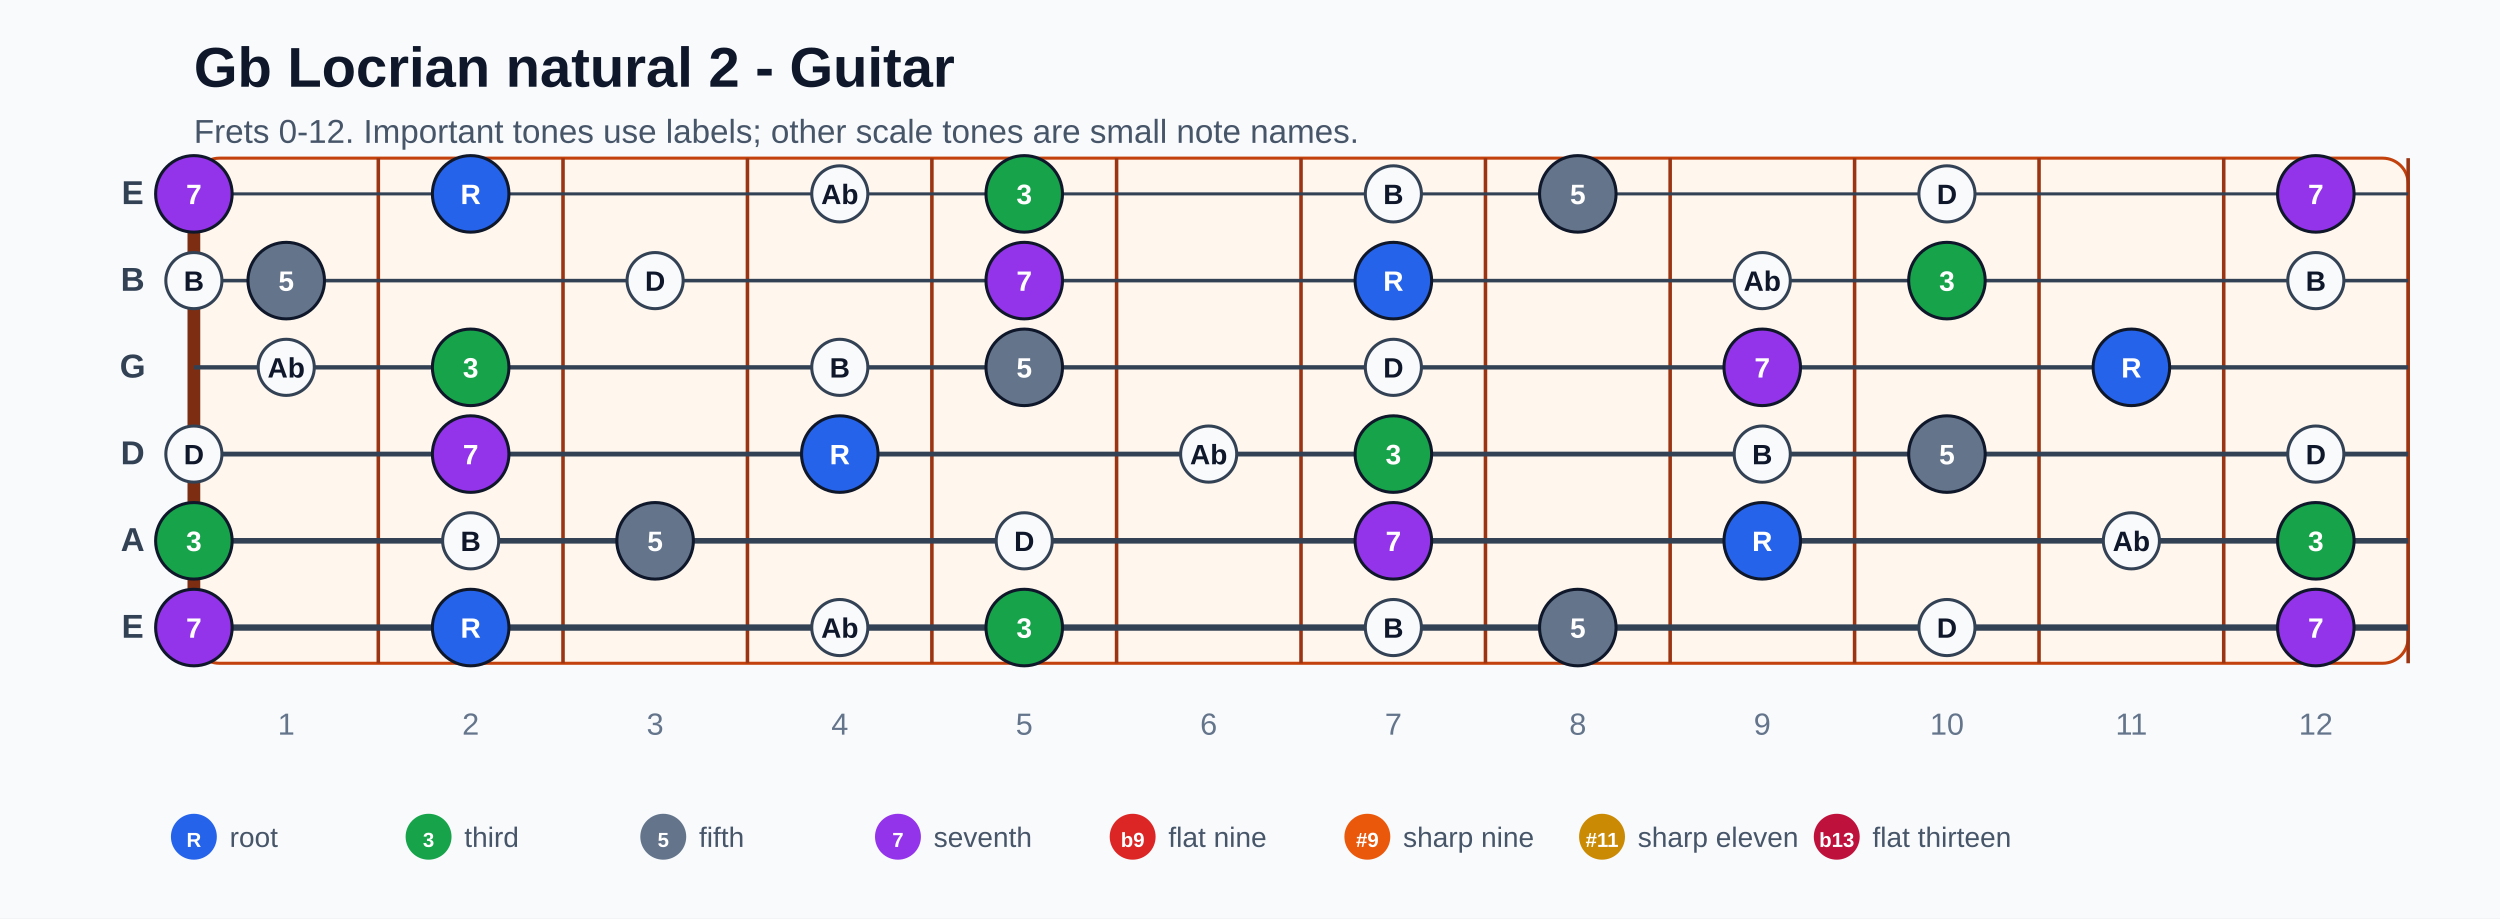
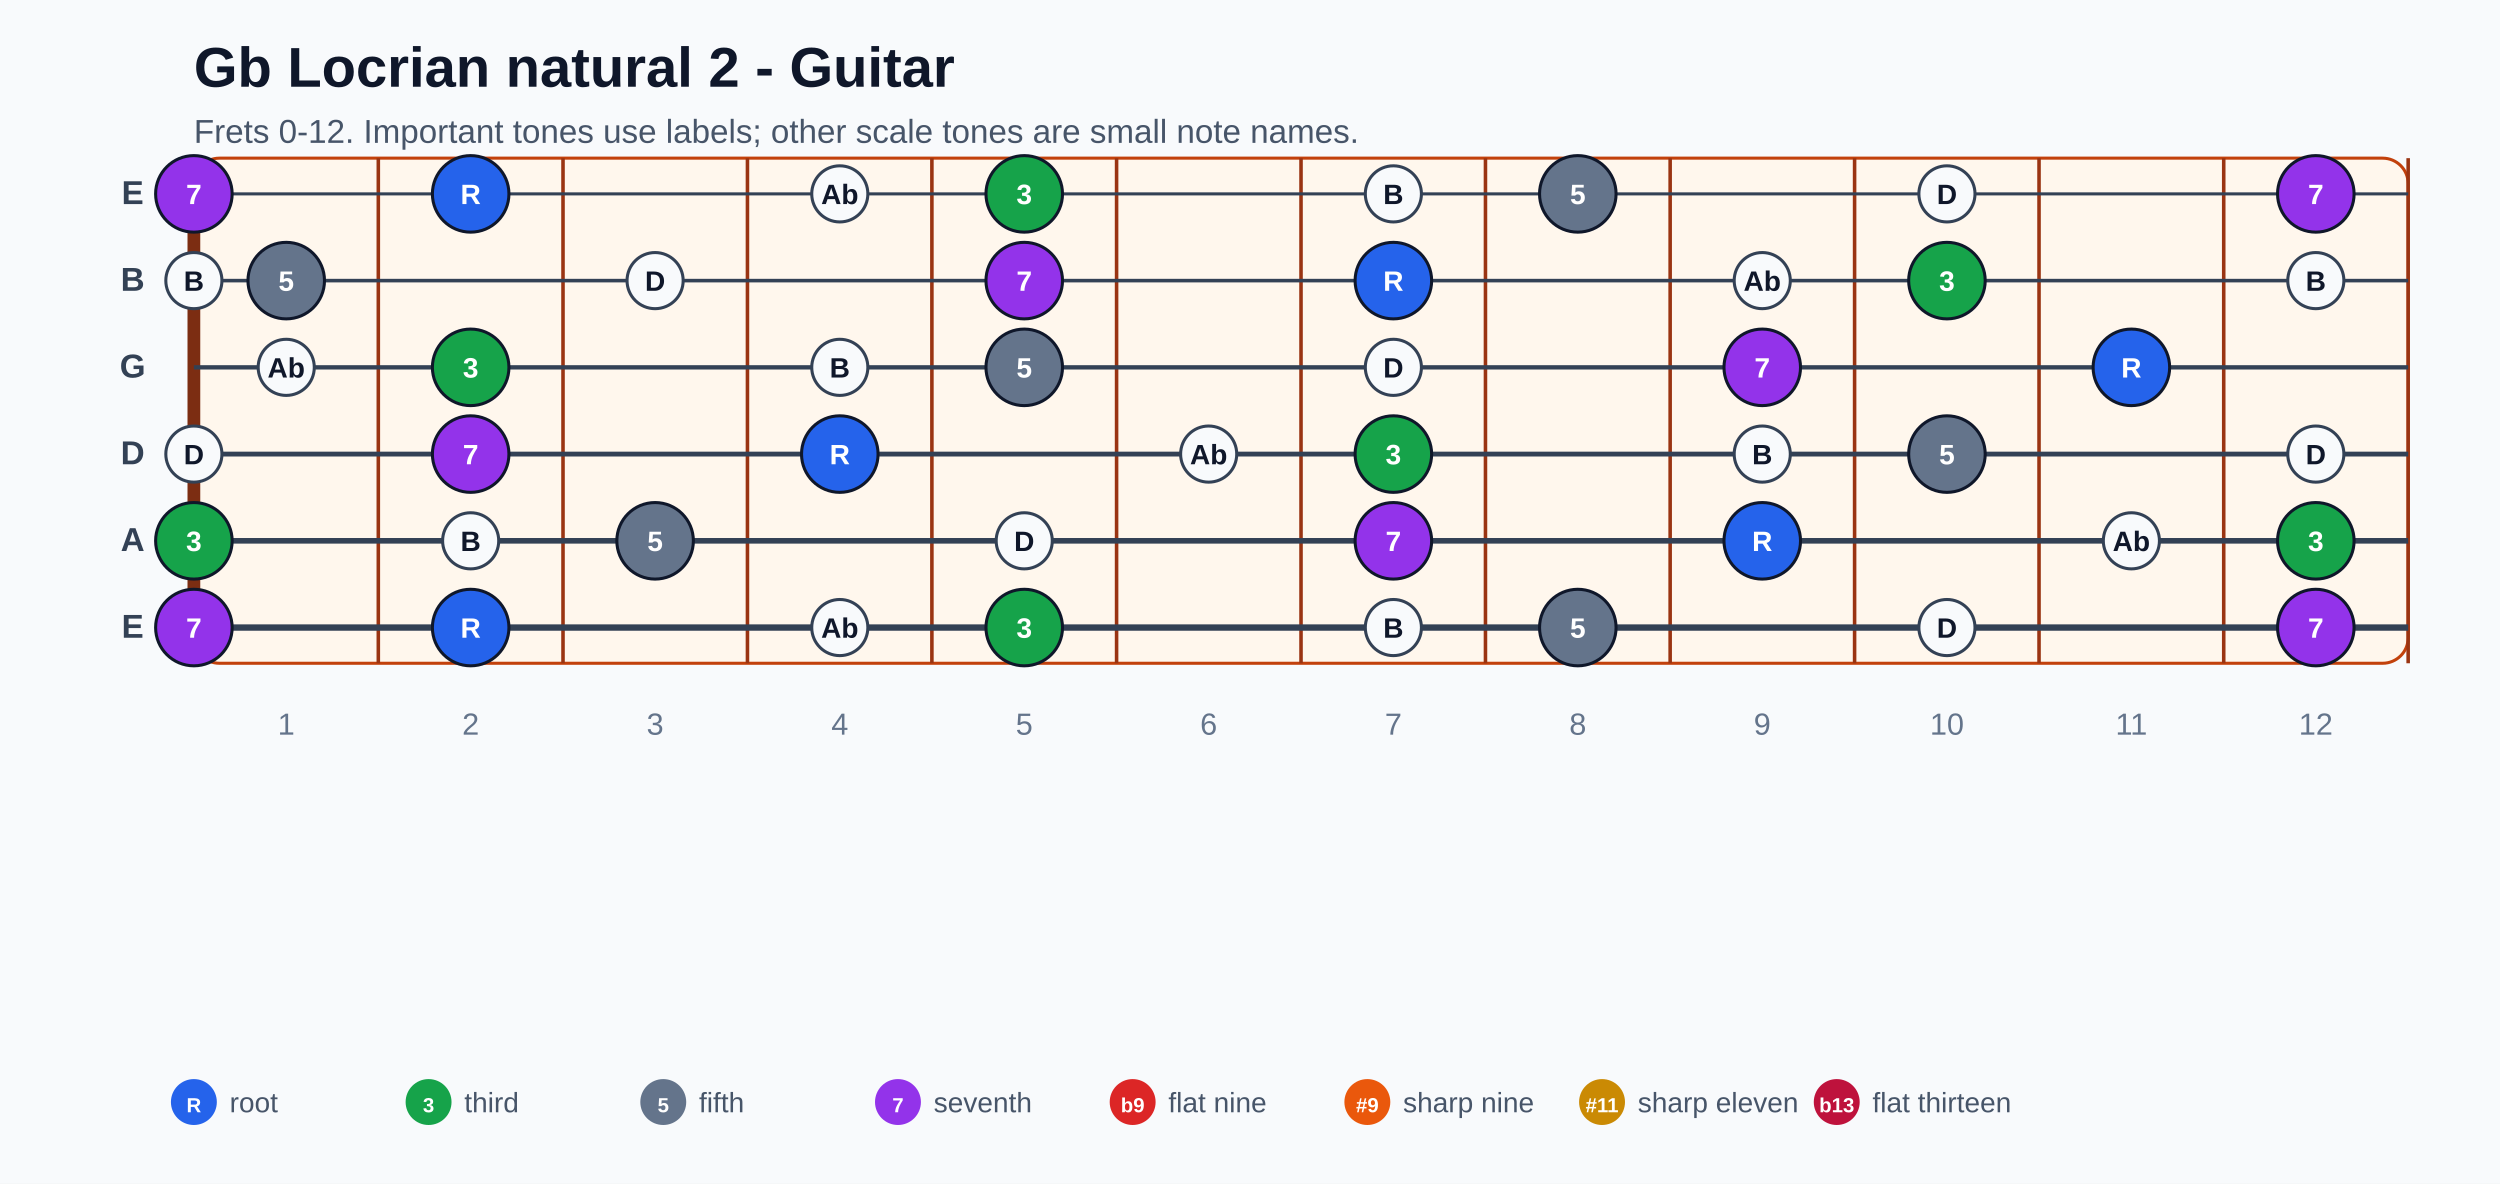
- <svg xmlns="http://www.w3.org/2000/svg" width="980" height="360" viewBox="0 0 980 360">
+ <svg xmlns="http://www.w3.org/2000/svg" width="980" height="464" viewBox="0 0 980 464">
  <rect width="100%" height="100%" fill="#f8fafc" />
  <text x="76" y="34" font-family="Arial, sans-serif" font-size="22" font-weight="700" fill="#0f172a">Gb Locrian natural 2 - Guitar</text>
  <text x="76" y="56" font-family="Arial, sans-serif" font-size="13" fill="#475569">Frets 0-12. Important tones use labels; other scale tones are small note names.</text>
  <rect x="76" y="62" width="868" height="198" rx="10" fill="#fff7ed" stroke="#c2410c" stroke-width="1.2" />
  <line x1="76.0" y1="62" x2="76.0" y2="260" stroke="#7c2d12" stroke-width="5" />
  <line x1="148.3" y1="62" x2="148.3" y2="260" stroke="#9a3412" stroke-width="1.4" />
  <text x="112.2" y="288" text-anchor="middle" font-family="Arial, sans-serif" font-size="12" fill="#64748b">1</text>
  <line x1="220.7" y1="62" x2="220.7" y2="260" stroke="#9a3412" stroke-width="1.4" />
  <text x="184.5" y="288" text-anchor="middle" font-family="Arial, sans-serif" font-size="12" fill="#64748b">2</text>
  <line x1="293.0" y1="62" x2="293.0" y2="260" stroke="#9a3412" stroke-width="1.4" />
  <text x="256.8" y="288" text-anchor="middle" font-family="Arial, sans-serif" font-size="12" fill="#64748b">3</text>
  <line x1="365.3" y1="62" x2="365.3" y2="260" stroke="#9a3412" stroke-width="1.4" />
  <text x="329.2" y="288" text-anchor="middle" font-family="Arial, sans-serif" font-size="12" fill="#64748b">4</text>
  <line x1="437.7" y1="62" x2="437.7" y2="260" stroke="#9a3412" stroke-width="1.4" />
  <text x="401.5" y="288" text-anchor="middle" font-family="Arial, sans-serif" font-size="12" fill="#64748b">5</text>
  <line x1="510.0" y1="62" x2="510.0" y2="260" stroke="#9a3412" stroke-width="1.4" />
  <text x="473.8" y="288" text-anchor="middle" font-family="Arial, sans-serif" font-size="12" fill="#64748b">6</text>
  <line x1="582.3" y1="62" x2="582.3" y2="260" stroke="#9a3412" stroke-width="1.4" />
  <text x="546.2" y="288" text-anchor="middle" font-family="Arial, sans-serif" font-size="12" fill="#64748b">7</text>
  <line x1="654.7" y1="62" x2="654.7" y2="260" stroke="#9a3412" stroke-width="1.4" />
  <text x="618.5" y="288" text-anchor="middle" font-family="Arial, sans-serif" font-size="12" fill="#64748b">8</text>
  <line x1="727.0" y1="62" x2="727.0" y2="260" stroke="#9a3412" stroke-width="1.4" />
  <text x="690.8" y="288" text-anchor="middle" font-family="Arial, sans-serif" font-size="12" fill="#64748b">9</text>
  <line x1="799.3" y1="62" x2="799.3" y2="260" stroke="#9a3412" stroke-width="1.4" />
  <text x="763.2" y="288" text-anchor="middle" font-family="Arial, sans-serif" font-size="12" fill="#64748b">10</text>
  <line x1="871.7" y1="62" x2="871.7" y2="260" stroke="#9a3412" stroke-width="1.4" />
  <text x="835.5" y="288" text-anchor="middle" font-family="Arial, sans-serif" font-size="12" fill="#64748b">11</text>
  <line x1="944.0" y1="62" x2="944.0" y2="260" stroke="#9a3412" stroke-width="1.4" />
  <text x="907.8" y="288" text-anchor="middle" font-family="Arial, sans-serif" font-size="12" fill="#64748b">12</text>
  <line x1="76" y1="76.0" x2="944" y2="76.0" stroke="#334155" stroke-width="1.2" />
  <text x="52" y="80.0" text-anchor="middle" font-family="Arial, sans-serif" font-size="13" font-weight="700" fill="#334155">E</text>
  <circle cx="76.0" cy="76.0" r="15" fill="#9333ea" stroke="#0f172a" stroke-width="1.2" />
  <text x="76.0" y="80.0" text-anchor="middle" font-family="Arial, sans-serif" font-size="11" font-weight="700" fill="#ffffff">7</text>
  <circle cx="184.5" cy="76.0" r="15" fill="#2563eb" stroke="#0f172a" stroke-width="1.2" />
  <text x="184.5" y="80.0" text-anchor="middle" font-family="Arial, sans-serif" font-size="11" font-weight="700" fill="#ffffff">R</text>
  <circle cx="329.2" cy="76.0" r="11" fill="#f8fafc" stroke="#334155" stroke-width="1.2" />
  <text x="329.2" y="80.0" text-anchor="middle" font-family="Arial, sans-serif" font-size="11" font-weight="700" fill="#0f172a">Ab</text>
  <circle cx="401.5" cy="76.0" r="15" fill="#16a34a" stroke="#0f172a" stroke-width="1.2" />
  <text x="401.5" y="80.0" text-anchor="middle" font-family="Arial, sans-serif" font-size="11" font-weight="700" fill="#ffffff">3</text>
  <circle cx="546.2" cy="76.0" r="11" fill="#f8fafc" stroke="#334155" stroke-width="1.2" />
  <text x="546.2" y="80.0" text-anchor="middle" font-family="Arial, sans-serif" font-size="11" font-weight="700" fill="#0f172a">B</text>
  <circle cx="618.5" cy="76.0" r="15" fill="#64748b" stroke="#0f172a" stroke-width="1.2" />
  <text x="618.5" y="80.0" text-anchor="middle" font-family="Arial, sans-serif" font-size="11" font-weight="700" fill="#ffffff">5</text>
  <circle cx="763.2" cy="76.0" r="11" fill="#f8fafc" stroke="#334155" stroke-width="1.2" />
  <text x="763.2" y="80.0" text-anchor="middle" font-family="Arial, sans-serif" font-size="11" font-weight="700" fill="#0f172a">D</text>
  <circle cx="907.8" cy="76.0" r="15" fill="#9333ea" stroke="#0f172a" stroke-width="1.2" />
  <text x="907.8" y="80.0" text-anchor="middle" font-family="Arial, sans-serif" font-size="11" font-weight="700" fill="#ffffff">7</text>
  <line x1="76" y1="110.0" x2="944" y2="110.0" stroke="#334155" stroke-width="1.4" />
  <text x="52" y="114.0" text-anchor="middle" font-family="Arial, sans-serif" font-size="13" font-weight="700" fill="#334155">B</text>
  <circle cx="76.0" cy="110.0" r="11" fill="#f8fafc" stroke="#334155" stroke-width="1.2" />
  <text x="76.0" y="114.0" text-anchor="middle" font-family="Arial, sans-serif" font-size="11" font-weight="700" fill="#0f172a">B</text>
  <circle cx="112.2" cy="110.0" r="15" fill="#64748b" stroke="#0f172a" stroke-width="1.2" />
  <text x="112.2" y="114.0" text-anchor="middle" font-family="Arial, sans-serif" font-size="11" font-weight="700" fill="#ffffff">5</text>
  <circle cx="256.8" cy="110.0" r="11" fill="#f8fafc" stroke="#334155" stroke-width="1.2" />
  <text x="256.8" y="114.0" text-anchor="middle" font-family="Arial, sans-serif" font-size="11" font-weight="700" fill="#0f172a">D</text>
  <circle cx="401.5" cy="110.0" r="15" fill="#9333ea" stroke="#0f172a" stroke-width="1.2" />
  <text x="401.5" y="114.0" text-anchor="middle" font-family="Arial, sans-serif" font-size="11" font-weight="700" fill="#ffffff">7</text>
  <circle cx="546.2" cy="110.0" r="15" fill="#2563eb" stroke="#0f172a" stroke-width="1.2" />
  <text x="546.2" y="114.0" text-anchor="middle" font-family="Arial, sans-serif" font-size="11" font-weight="700" fill="#ffffff">R</text>
  <circle cx="690.8" cy="110.0" r="11" fill="#f8fafc" stroke="#334155" stroke-width="1.2" />
  <text x="690.8" y="114.0" text-anchor="middle" font-family="Arial, sans-serif" font-size="11" font-weight="700" fill="#0f172a">Ab</text>
  <circle cx="763.2" cy="110.0" r="15" fill="#16a34a" stroke="#0f172a" stroke-width="1.2" />
  <text x="763.2" y="114.0" text-anchor="middle" font-family="Arial, sans-serif" font-size="11" font-weight="700" fill="#ffffff">3</text>
  <circle cx="907.8" cy="110.0" r="11" fill="#f8fafc" stroke="#334155" stroke-width="1.2" />
  <text x="907.8" y="114.0" text-anchor="middle" font-family="Arial, sans-serif" font-size="11" font-weight="700" fill="#0f172a">B</text>
  <line x1="76" y1="144.0" x2="944" y2="144.0" stroke="#334155" stroke-width="1.7" />
  <text x="52" y="148.0" text-anchor="middle" font-family="Arial, sans-serif" font-size="13" font-weight="700" fill="#334155">G</text>
  <circle cx="112.2" cy="144.0" r="11" fill="#f8fafc" stroke="#334155" stroke-width="1.2" />
  <text x="112.2" y="148.0" text-anchor="middle" font-family="Arial, sans-serif" font-size="11" font-weight="700" fill="#0f172a">Ab</text>
  <circle cx="184.5" cy="144.0" r="15" fill="#16a34a" stroke="#0f172a" stroke-width="1.2" />
  <text x="184.5" y="148.0" text-anchor="middle" font-family="Arial, sans-serif" font-size="11" font-weight="700" fill="#ffffff">3</text>
  <circle cx="329.2" cy="144.0" r="11" fill="#f8fafc" stroke="#334155" stroke-width="1.2" />
  <text x="329.2" y="148.0" text-anchor="middle" font-family="Arial, sans-serif" font-size="11" font-weight="700" fill="#0f172a">B</text>
  <circle cx="401.5" cy="144.0" r="15" fill="#64748b" stroke="#0f172a" stroke-width="1.2" />
  <text x="401.5" y="148.0" text-anchor="middle" font-family="Arial, sans-serif" font-size="11" font-weight="700" fill="#ffffff">5</text>
  <circle cx="546.2" cy="144.0" r="11" fill="#f8fafc" stroke="#334155" stroke-width="1.2" />
  <text x="546.2" y="148.0" text-anchor="middle" font-family="Arial, sans-serif" font-size="11" font-weight="700" fill="#0f172a">D</text>
  <circle cx="690.8" cy="144.0" r="15" fill="#9333ea" stroke="#0f172a" stroke-width="1.2" />
  <text x="690.8" y="148.0" text-anchor="middle" font-family="Arial, sans-serif" font-size="11" font-weight="700" fill="#ffffff">7</text>
  <circle cx="835.5" cy="144.0" r="15" fill="#2563eb" stroke="#0f172a" stroke-width="1.2" />
  <text x="835.5" y="148.0" text-anchor="middle" font-family="Arial, sans-serif" font-size="11" font-weight="700" fill="#ffffff">R</text>
  <line x1="76" y1="178.0" x2="944" y2="178.0" stroke="#334155" stroke-width="1.9" />
  <text x="52" y="182.0" text-anchor="middle" font-family="Arial, sans-serif" font-size="13" font-weight="700" fill="#334155">D</text>
  <circle cx="76.0" cy="178.0" r="11" fill="#f8fafc" stroke="#334155" stroke-width="1.2" />
  <text x="76.0" y="182.0" text-anchor="middle" font-family="Arial, sans-serif" font-size="11" font-weight="700" fill="#0f172a">D</text>
  <circle cx="184.5" cy="178.0" r="15" fill="#9333ea" stroke="#0f172a" stroke-width="1.2" />
  <text x="184.5" y="182.0" text-anchor="middle" font-family="Arial, sans-serif" font-size="11" font-weight="700" fill="#ffffff">7</text>
  <circle cx="329.2" cy="178.0" r="15" fill="#2563eb" stroke="#0f172a" stroke-width="1.2" />
  <text x="329.2" y="182.0" text-anchor="middle" font-family="Arial, sans-serif" font-size="11" font-weight="700" fill="#ffffff">R</text>
  <circle cx="473.8" cy="178.0" r="11" fill="#f8fafc" stroke="#334155" stroke-width="1.2" />
  <text x="473.8" y="182.0" text-anchor="middle" font-family="Arial, sans-serif" font-size="11" font-weight="700" fill="#0f172a">Ab</text>
  <circle cx="546.2" cy="178.0" r="15" fill="#16a34a" stroke="#0f172a" stroke-width="1.2" />
  <text x="546.2" y="182.0" text-anchor="middle" font-family="Arial, sans-serif" font-size="11" font-weight="700" fill="#ffffff">3</text>
  <circle cx="690.8" cy="178.0" r="11" fill="#f8fafc" stroke="#334155" stroke-width="1.2" />
  <text x="690.8" y="182.0" text-anchor="middle" font-family="Arial, sans-serif" font-size="11" font-weight="700" fill="#0f172a">B</text>
  <circle cx="763.2" cy="178.0" r="15" fill="#64748b" stroke="#0f172a" stroke-width="1.2" />
  <text x="763.2" y="182.0" text-anchor="middle" font-family="Arial, sans-serif" font-size="11" font-weight="700" fill="#ffffff">5</text>
  <circle cx="907.8" cy="178.0" r="11" fill="#f8fafc" stroke="#334155" stroke-width="1.2" />
  <text x="907.8" y="182.0" text-anchor="middle" font-family="Arial, sans-serif" font-size="11" font-weight="700" fill="#0f172a">D</text>
  <line x1="76" y1="212.0" x2="944" y2="212.0" stroke="#334155" stroke-width="2.2" />
  <text x="52" y="216.0" text-anchor="middle" font-family="Arial, sans-serif" font-size="13" font-weight="700" fill="#334155">A</text>
  <circle cx="76.0" cy="212.0" r="15" fill="#16a34a" stroke="#0f172a" stroke-width="1.2" />
  <text x="76.0" y="216.0" text-anchor="middle" font-family="Arial, sans-serif" font-size="11" font-weight="700" fill="#ffffff">3</text>
  <circle cx="184.5" cy="212.0" r="11" fill="#f8fafc" stroke="#334155" stroke-width="1.2" />
  <text x="184.5" y="216.0" text-anchor="middle" font-family="Arial, sans-serif" font-size="11" font-weight="700" fill="#0f172a">B</text>
  <circle cx="256.8" cy="212.0" r="15" fill="#64748b" stroke="#0f172a" stroke-width="1.2" />
  <text x="256.8" y="216.0" text-anchor="middle" font-family="Arial, sans-serif" font-size="11" font-weight="700" fill="#ffffff">5</text>
  <circle cx="401.5" cy="212.0" r="11" fill="#f8fafc" stroke="#334155" stroke-width="1.2" />
  <text x="401.5" y="216.0" text-anchor="middle" font-family="Arial, sans-serif" font-size="11" font-weight="700" fill="#0f172a">D</text>
  <circle cx="546.2" cy="212.0" r="15" fill="#9333ea" stroke="#0f172a" stroke-width="1.2" />
  <text x="546.2" y="216.0" text-anchor="middle" font-family="Arial, sans-serif" font-size="11" font-weight="700" fill="#ffffff">7</text>
  <circle cx="690.8" cy="212.0" r="15" fill="#2563eb" stroke="#0f172a" stroke-width="1.2" />
  <text x="690.8" y="216.0" text-anchor="middle" font-family="Arial, sans-serif" font-size="11" font-weight="700" fill="#ffffff">R</text>
  <circle cx="835.5" cy="212.0" r="11" fill="#f8fafc" stroke="#334155" stroke-width="1.2" />
  <text x="835.5" y="216.0" text-anchor="middle" font-family="Arial, sans-serif" font-size="11" font-weight="700" fill="#0f172a">Ab</text>
  <circle cx="907.8" cy="212.0" r="15" fill="#16a34a" stroke="#0f172a" stroke-width="1.2" />
  <text x="907.8" y="216.0" text-anchor="middle" font-family="Arial, sans-serif" font-size="11" font-weight="700" fill="#ffffff">3</text>
  <line x1="76" y1="246.0" x2="944" y2="246.0" stroke="#334155" stroke-width="2.5" />
  <text x="52" y="250.0" text-anchor="middle" font-family="Arial, sans-serif" font-size="13" font-weight="700" fill="#334155">E</text>
  <circle cx="76.0" cy="246.0" r="15" fill="#9333ea" stroke="#0f172a" stroke-width="1.2" />
  <text x="76.0" y="250.0" text-anchor="middle" font-family="Arial, sans-serif" font-size="11" font-weight="700" fill="#ffffff">7</text>
  <circle cx="184.5" cy="246.0" r="15" fill="#2563eb" stroke="#0f172a" stroke-width="1.2" />
  <text x="184.5" y="250.0" text-anchor="middle" font-family="Arial, sans-serif" font-size="11" font-weight="700" fill="#ffffff">R</text>
  <circle cx="329.2" cy="246.0" r="11" fill="#f8fafc" stroke="#334155" stroke-width="1.2" />
  <text x="329.2" y="250.0" text-anchor="middle" font-family="Arial, sans-serif" font-size="11" font-weight="700" fill="#0f172a">Ab</text>
  <circle cx="401.5" cy="246.0" r="15" fill="#16a34a" stroke="#0f172a" stroke-width="1.2" />
  <text x="401.5" y="250.0" text-anchor="middle" font-family="Arial, sans-serif" font-size="11" font-weight="700" fill="#ffffff">3</text>
  <circle cx="546.2" cy="246.0" r="11" fill="#f8fafc" stroke="#334155" stroke-width="1.2" />
  <text x="546.2" y="250.0" text-anchor="middle" font-family="Arial, sans-serif" font-size="11" font-weight="700" fill="#0f172a">B</text>
  <circle cx="618.5" cy="246.0" r="15" fill="#64748b" stroke="#0f172a" stroke-width="1.2" />
  <text x="618.5" y="250.0" text-anchor="middle" font-family="Arial, sans-serif" font-size="11" font-weight="700" fill="#ffffff">5</text>
  <circle cx="763.2" cy="246.0" r="11" fill="#f8fafc" stroke="#334155" stroke-width="1.2" />
  <text x="763.2" y="250.0" text-anchor="middle" font-family="Arial, sans-serif" font-size="11" font-weight="700" fill="#0f172a">D</text>
  <circle cx="907.8" cy="246.0" r="15" fill="#9333ea" stroke="#0f172a" stroke-width="1.2" />
  <text x="907.8" y="250.0" text-anchor="middle" font-family="Arial, sans-serif" font-size="11" font-weight="700" fill="#ffffff">7</text>
-   <circle cx="76" cy="328" r="9" fill="#2563eb" />
-   <text x="76" y="332" text-anchor="middle" font-family="Arial, sans-serif" font-size="8" font-weight="700" fill="#ffffff">R</text>
-   <text x="90" y="332" font-family="Arial, sans-serif" font-size="11" fill="#475569">root</text>
-   <circle cx="168" cy="328" r="9" fill="#16a34a" />
-   <text x="168" y="332" text-anchor="middle" font-family="Arial, sans-serif" font-size="8" font-weight="700" fill="#ffffff">3</text>
-   <text x="182" y="332" font-family="Arial, sans-serif" font-size="11" fill="#475569">third</text>
-   <circle cx="260" cy="328" r="9" fill="#64748b" />
-   <text x="260" y="332" text-anchor="middle" font-family="Arial, sans-serif" font-size="8" font-weight="700" fill="#ffffff">5</text>
-   <text x="274" y="332" font-family="Arial, sans-serif" font-size="11" fill="#475569">fifth</text>
-   <circle cx="352" cy="328" r="9" fill="#9333ea" />
-   <text x="352" y="332" text-anchor="middle" font-family="Arial, sans-serif" font-size="8" font-weight="700" fill="#ffffff">7</text>
-   <text x="366" y="332" font-family="Arial, sans-serif" font-size="11" fill="#475569">seventh</text>
-   <circle cx="444" cy="328" r="9" fill="#dc2626" />
-   <text x="444" y="332" text-anchor="middle" font-family="Arial, sans-serif" font-size="8" font-weight="700" fill="#ffffff">b9</text>
-   <text x="458" y="332" font-family="Arial, sans-serif" font-size="11" fill="#475569">flat nine</text>
-   <circle cx="536" cy="328" r="9" fill="#ea580c" />
-   <text x="536" y="332" text-anchor="middle" font-family="Arial, sans-serif" font-size="8" font-weight="700" fill="#ffffff">#9</text>
-   <text x="550" y="332" font-family="Arial, sans-serif" font-size="11" fill="#475569">sharp nine</text>
-   <circle cx="628" cy="328" r="9" fill="#ca8a04" />
-   <text x="628" y="332" text-anchor="middle" font-family="Arial, sans-serif" font-size="8" font-weight="700" fill="#ffffff">#11</text>
-   <text x="642" y="332" font-family="Arial, sans-serif" font-size="11" fill="#475569">sharp eleven</text>
-   <circle cx="720" cy="328" r="9" fill="#be123c" />
-   <text x="720" y="332" text-anchor="middle" font-family="Arial, sans-serif" font-size="8" font-weight="700" fill="#ffffff">b13</text>
-   <text x="734" y="332" font-family="Arial, sans-serif" font-size="11" fill="#475569">flat thirteen</text>
+   <circle cx="76" cy="432" r="9" fill="#2563eb" />
+   <text x="76" y="436" text-anchor="middle" font-family="Arial, sans-serif" font-size="8" font-weight="700" fill="#ffffff">R</text>
+   <text x="90" y="436" font-family="Arial, sans-serif" font-size="11" fill="#475569">root</text>
+   <circle cx="168" cy="432" r="9" fill="#16a34a" />
+   <text x="168" y="436" text-anchor="middle" font-family="Arial, sans-serif" font-size="8" font-weight="700" fill="#ffffff">3</text>
+   <text x="182" y="436" font-family="Arial, sans-serif" font-size="11" fill="#475569">third</text>
+   <circle cx="260" cy="432" r="9" fill="#64748b" />
+   <text x="260" y="436" text-anchor="middle" font-family="Arial, sans-serif" font-size="8" font-weight="700" fill="#ffffff">5</text>
+   <text x="274" y="436" font-family="Arial, sans-serif" font-size="11" fill="#475569">fifth</text>
+   <circle cx="352" cy="432" r="9" fill="#9333ea" />
+   <text x="352" y="436" text-anchor="middle" font-family="Arial, sans-serif" font-size="8" font-weight="700" fill="#ffffff">7</text>
+   <text x="366" y="436" font-family="Arial, sans-serif" font-size="11" fill="#475569">seventh</text>
+   <circle cx="444" cy="432" r="9" fill="#dc2626" />
+   <text x="444" y="436" text-anchor="middle" font-family="Arial, sans-serif" font-size="8" font-weight="700" fill="#ffffff">b9</text>
+   <text x="458" y="436" font-family="Arial, sans-serif" font-size="11" fill="#475569">flat nine</text>
+   <circle cx="536" cy="432" r="9" fill="#ea580c" />
+   <text x="536" y="436" text-anchor="middle" font-family="Arial, sans-serif" font-size="8" font-weight="700" fill="#ffffff">#9</text>
+   <text x="550" y="436" font-family="Arial, sans-serif" font-size="11" fill="#475569">sharp nine</text>
+   <circle cx="628" cy="432" r="9" fill="#ca8a04" />
+   <text x="628" y="436" text-anchor="middle" font-family="Arial, sans-serif" font-size="8" font-weight="700" fill="#ffffff">#11</text>
+   <text x="642" y="436" font-family="Arial, sans-serif" font-size="11" fill="#475569">sharp eleven</text>
+   <circle cx="720" cy="432" r="9" fill="#be123c" />
+   <text x="720" y="436" text-anchor="middle" font-family="Arial, sans-serif" font-size="8" font-weight="700" fill="#ffffff">b13</text>
+   <text x="734" y="436" font-family="Arial, sans-serif" font-size="11" fill="#475569">flat thirteen</text>
</svg>
